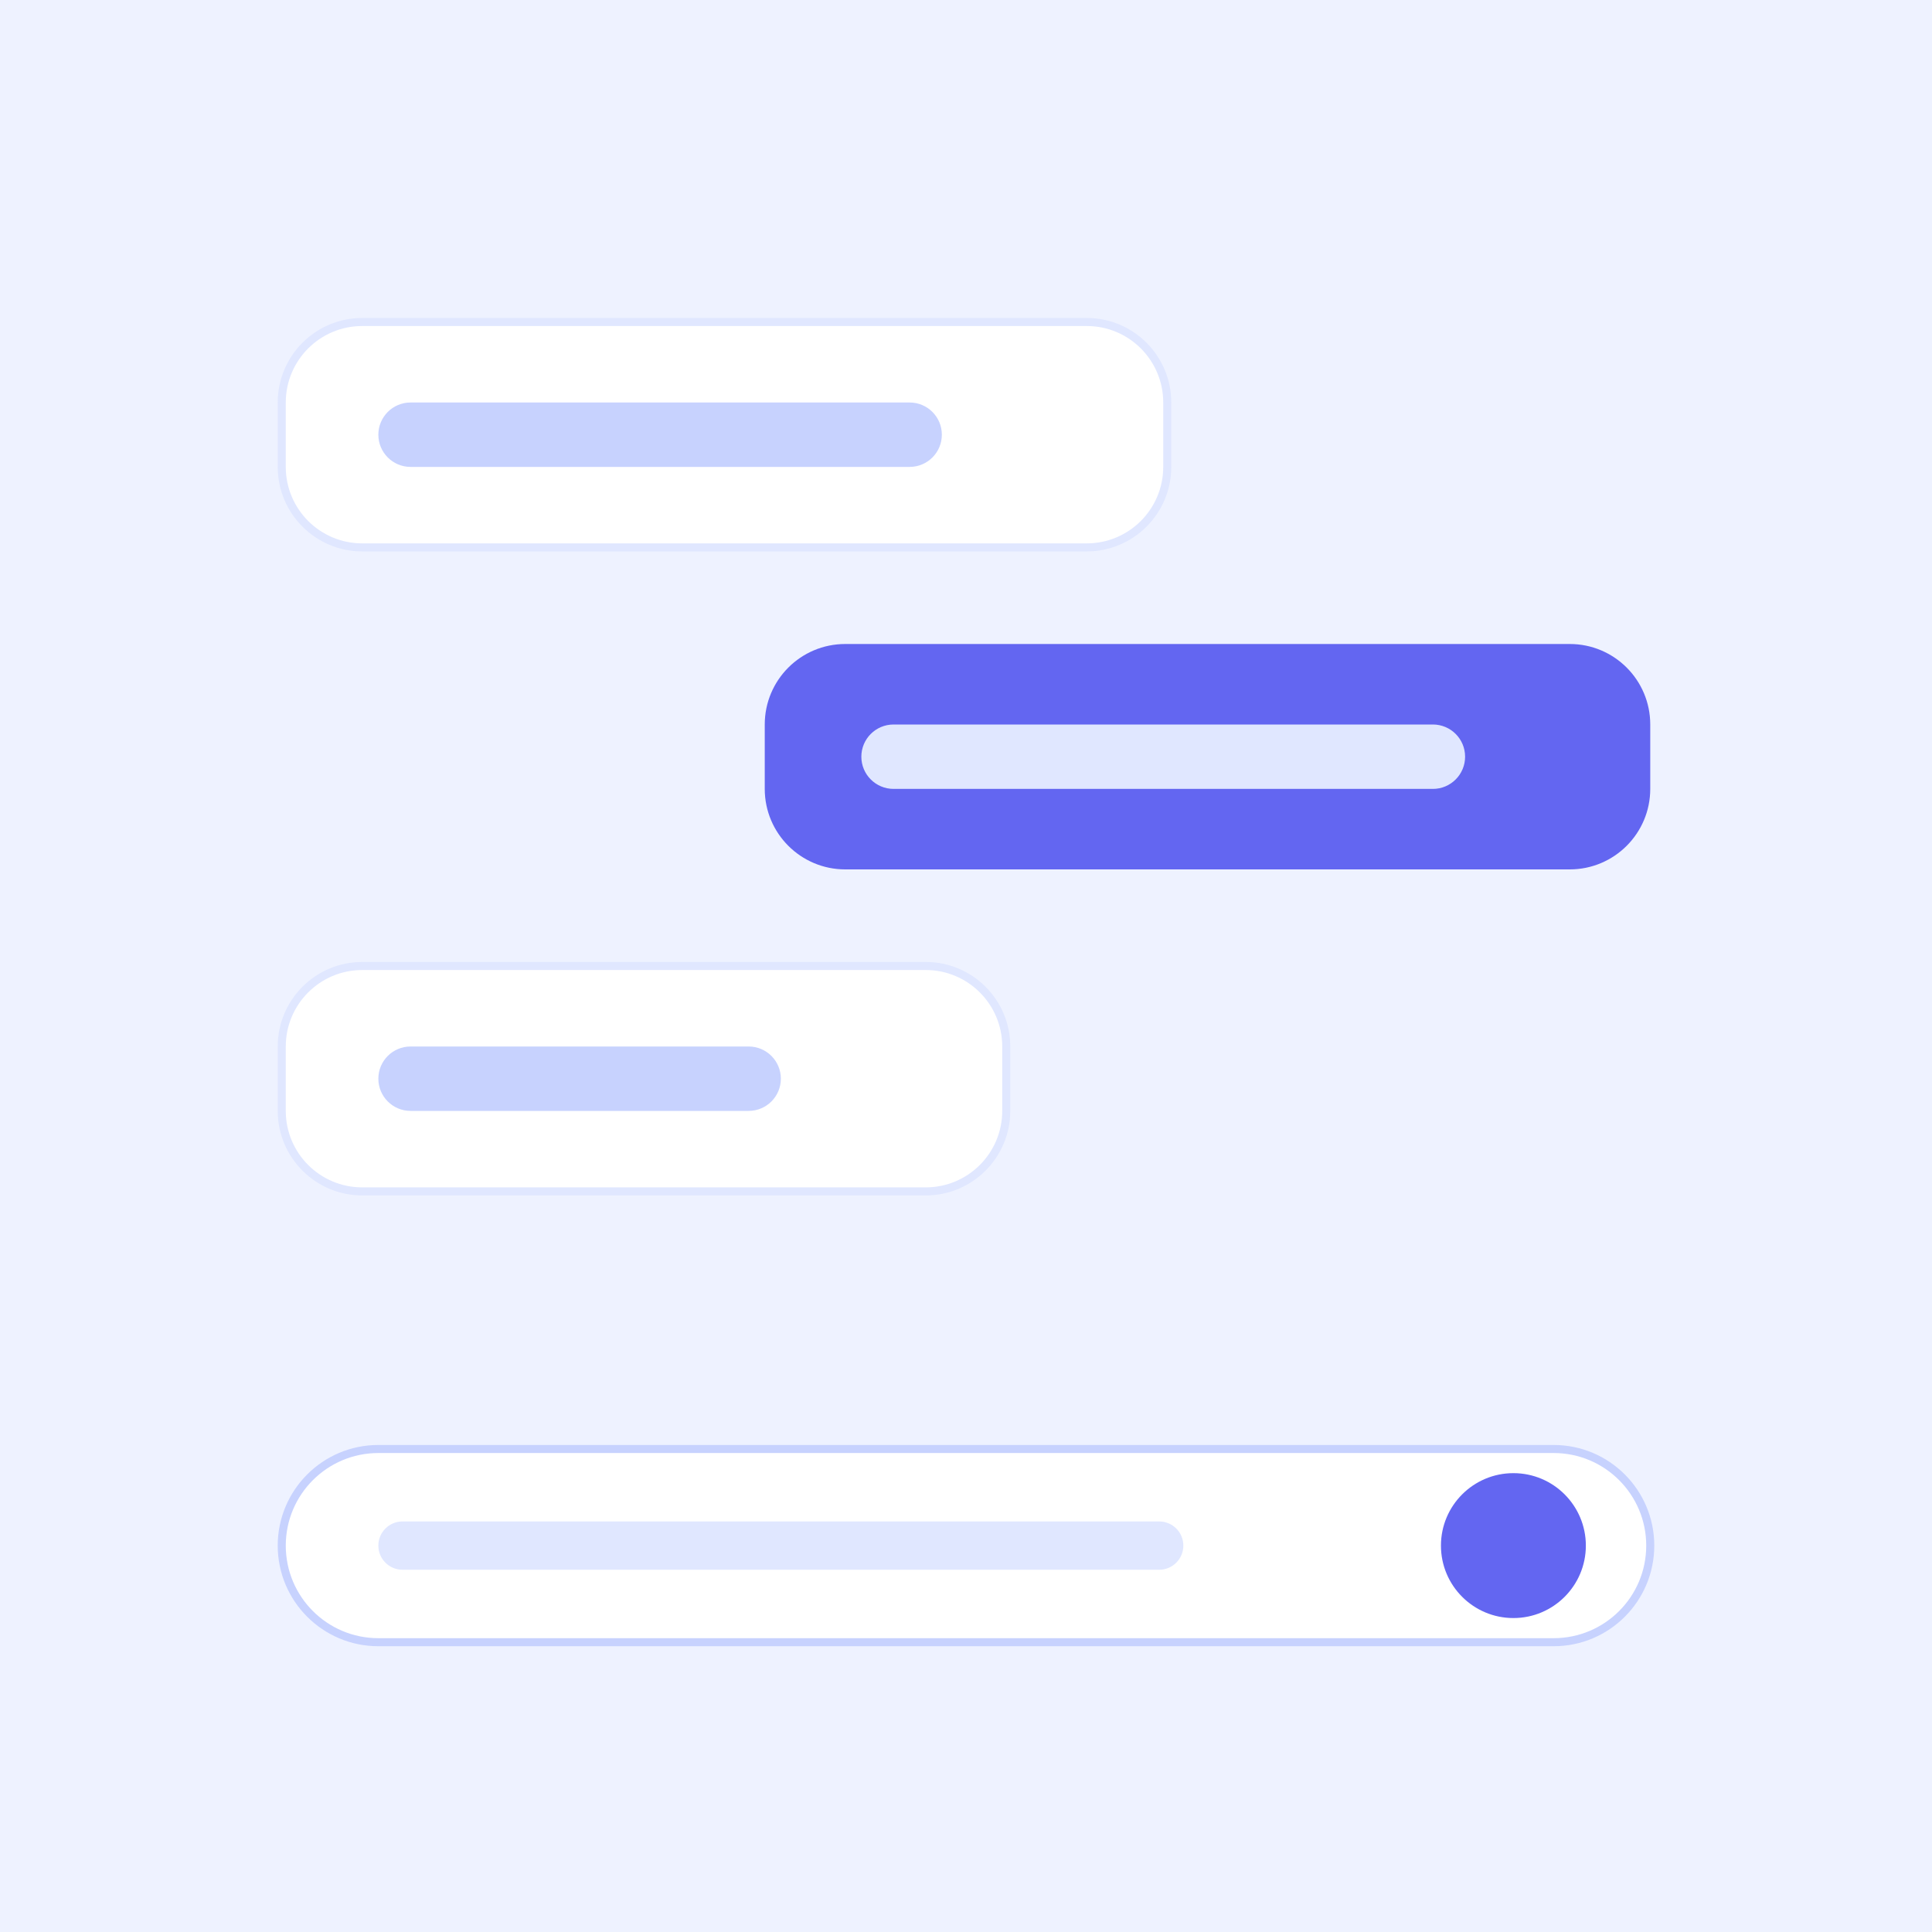
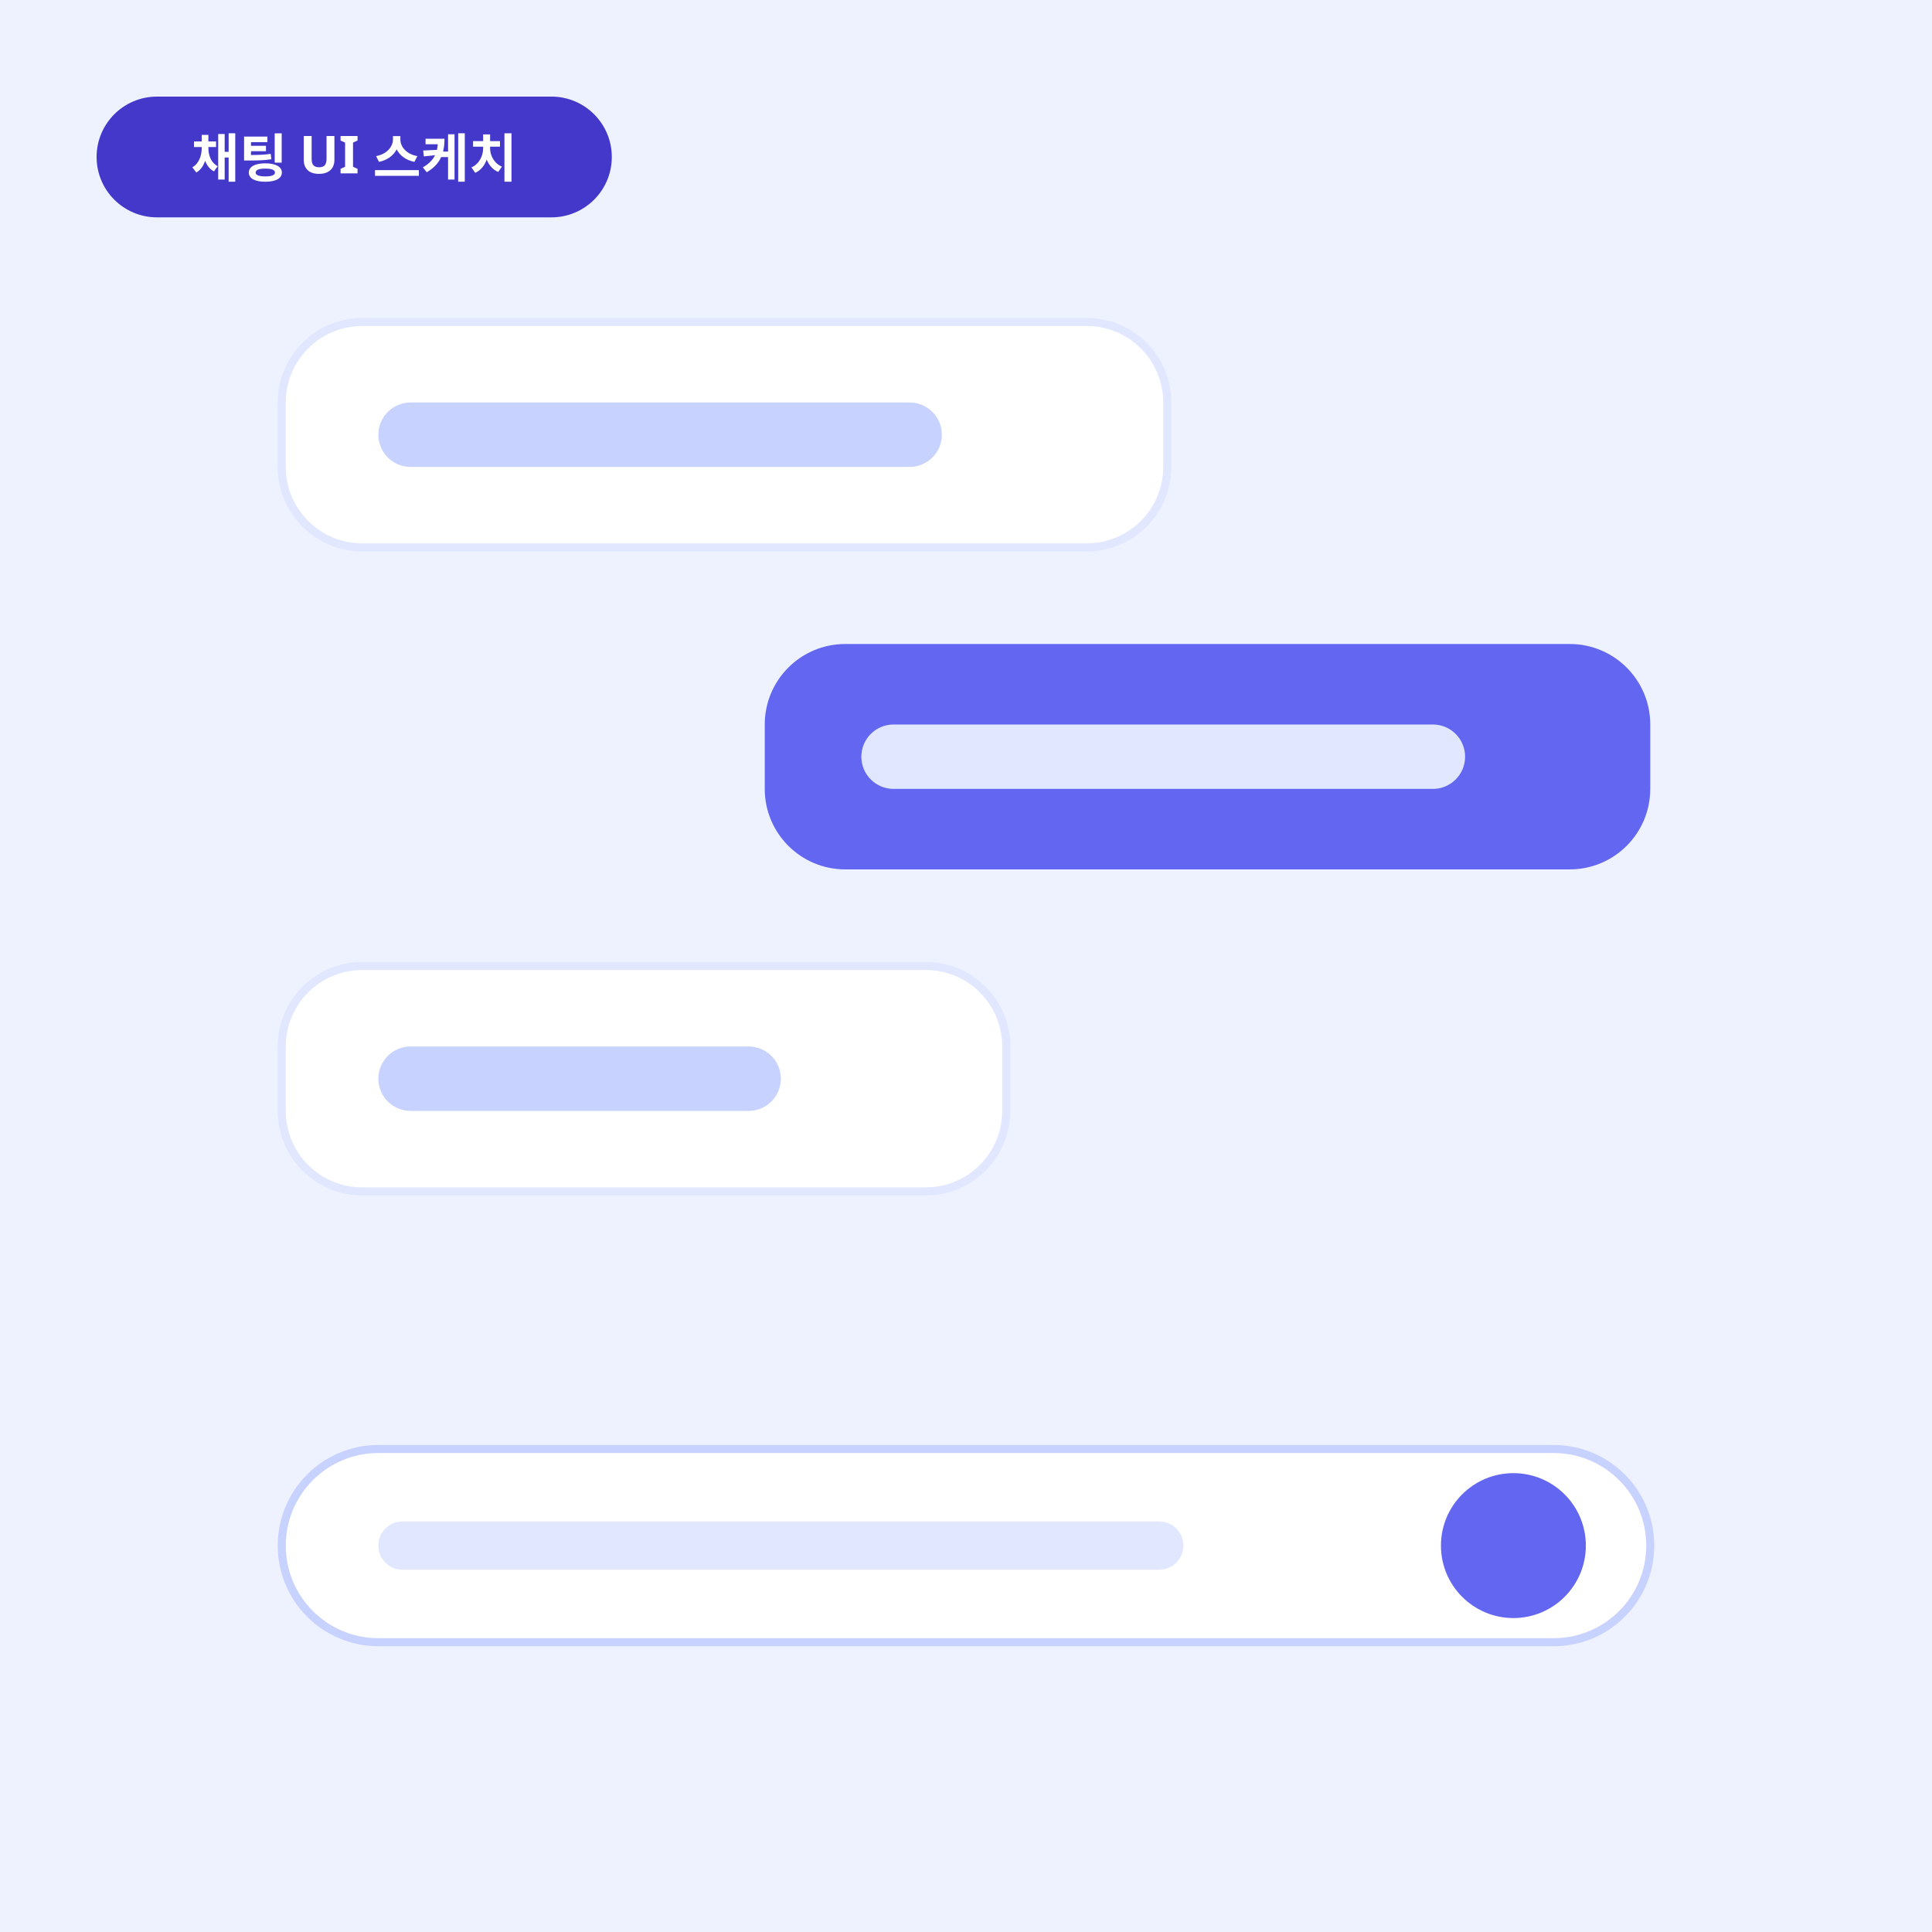
<svg xmlns="http://www.w3.org/2000/svg" viewBox="0 0 480 480">
  <rect width="480" height="480" fill="#EEF2FF" />
  <rect x="70" y="80" width="220" height="56" rx="20" fill="#FFFFFF" stroke="#E0E7FF" stroke-width="2" />
  <rect x="94" y="100" width="140" height="16" rx="8" fill="#C7D2FE" />
  <rect x="190" y="160" width="220" height="56" rx="20" fill="#6366F1" />
  <rect x="214" y="180" width="150" height="16" rx="8" fill="#E0E7FF" />
  <rect x="70" y="240" width="180" height="56" rx="20" fill="#FFFFFF" stroke="#E0E7FF" stroke-width="2" />
  <rect x="94" y="260" width="100" height="16" rx="8" fill="#C7D2FE" />
  <rect x="70" y="360" width="340" height="48" rx="24" fill="#FFFFFF" stroke="#C7D2FE" stroke-width="2" />
  <rect x="94" y="378" width="200" height="12" rx="6" fill="#E0E7FF" />
  <circle cx="376" cy="384" r="18" fill="#6366F1" />
+   <rect x="24" y="24" width="128" height="30" rx="15" fill="#4338CA" />
+   <text x="88" y="44" font-family="Pretendard, 'Noto Sans KR', sans-serif" font-size="13" font-weight="700" fill="#FFFFFF" text-anchor="middle">채팅 UI 스케치</text>
</svg>
